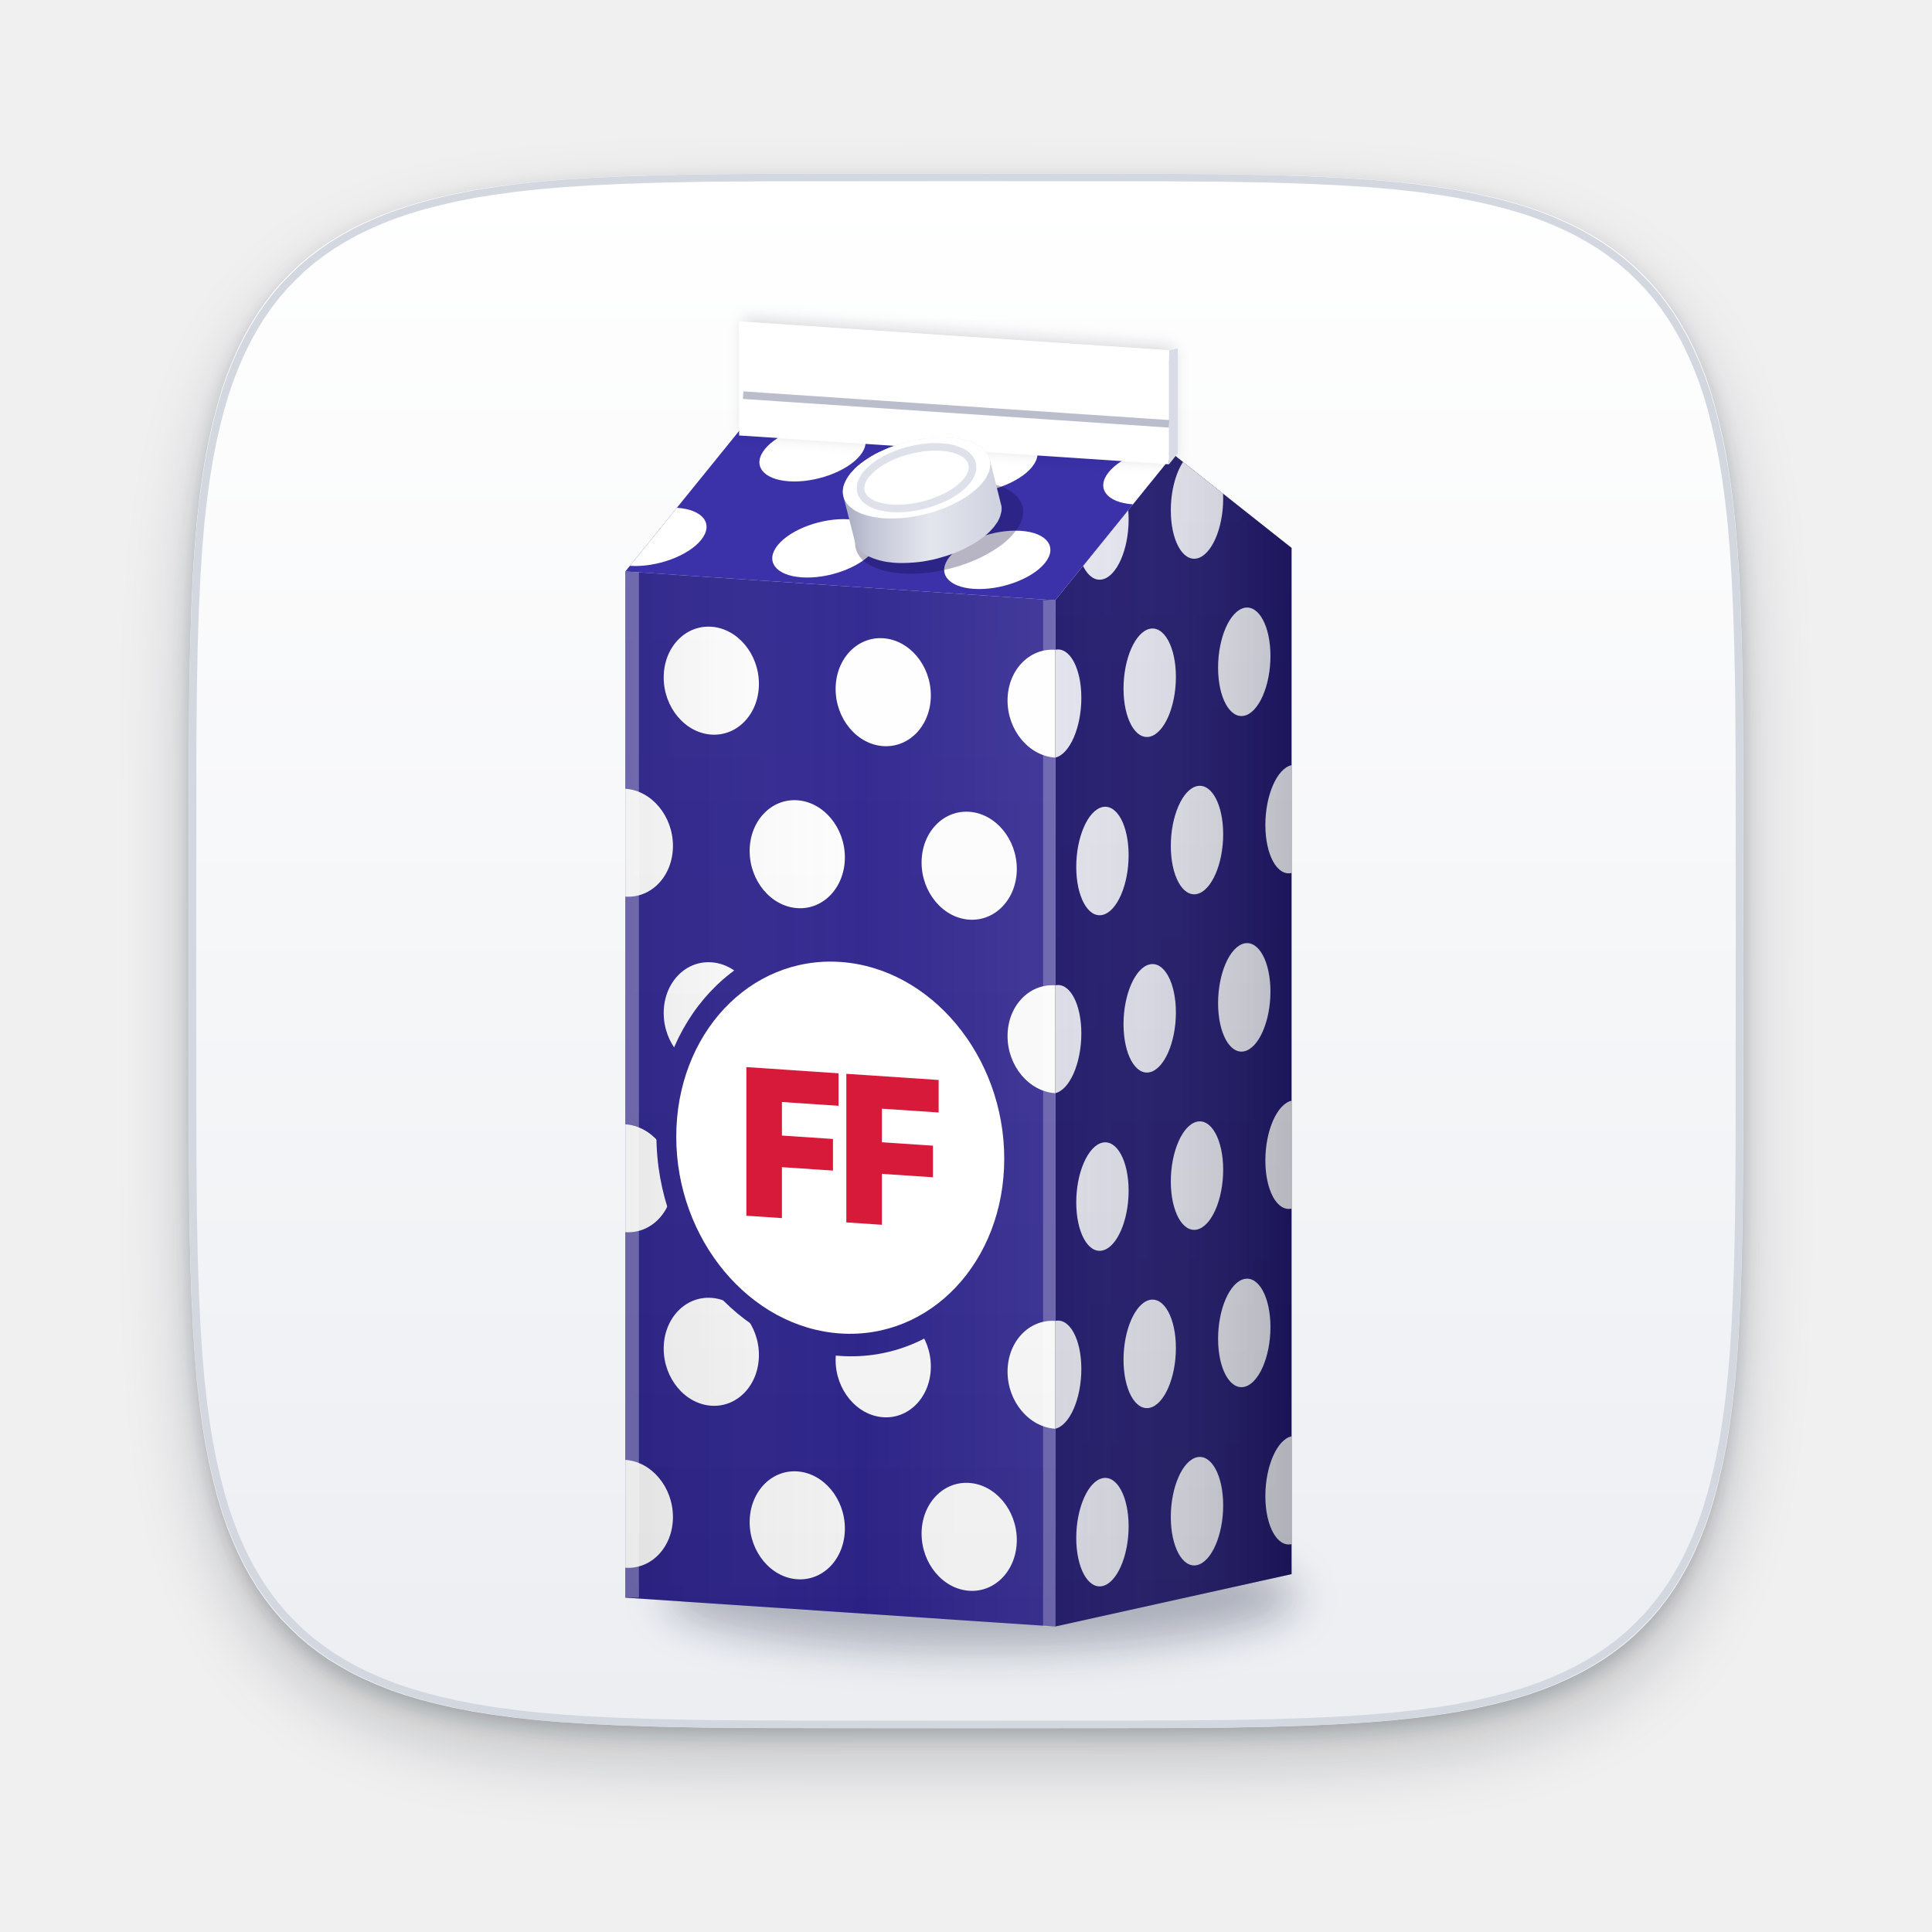
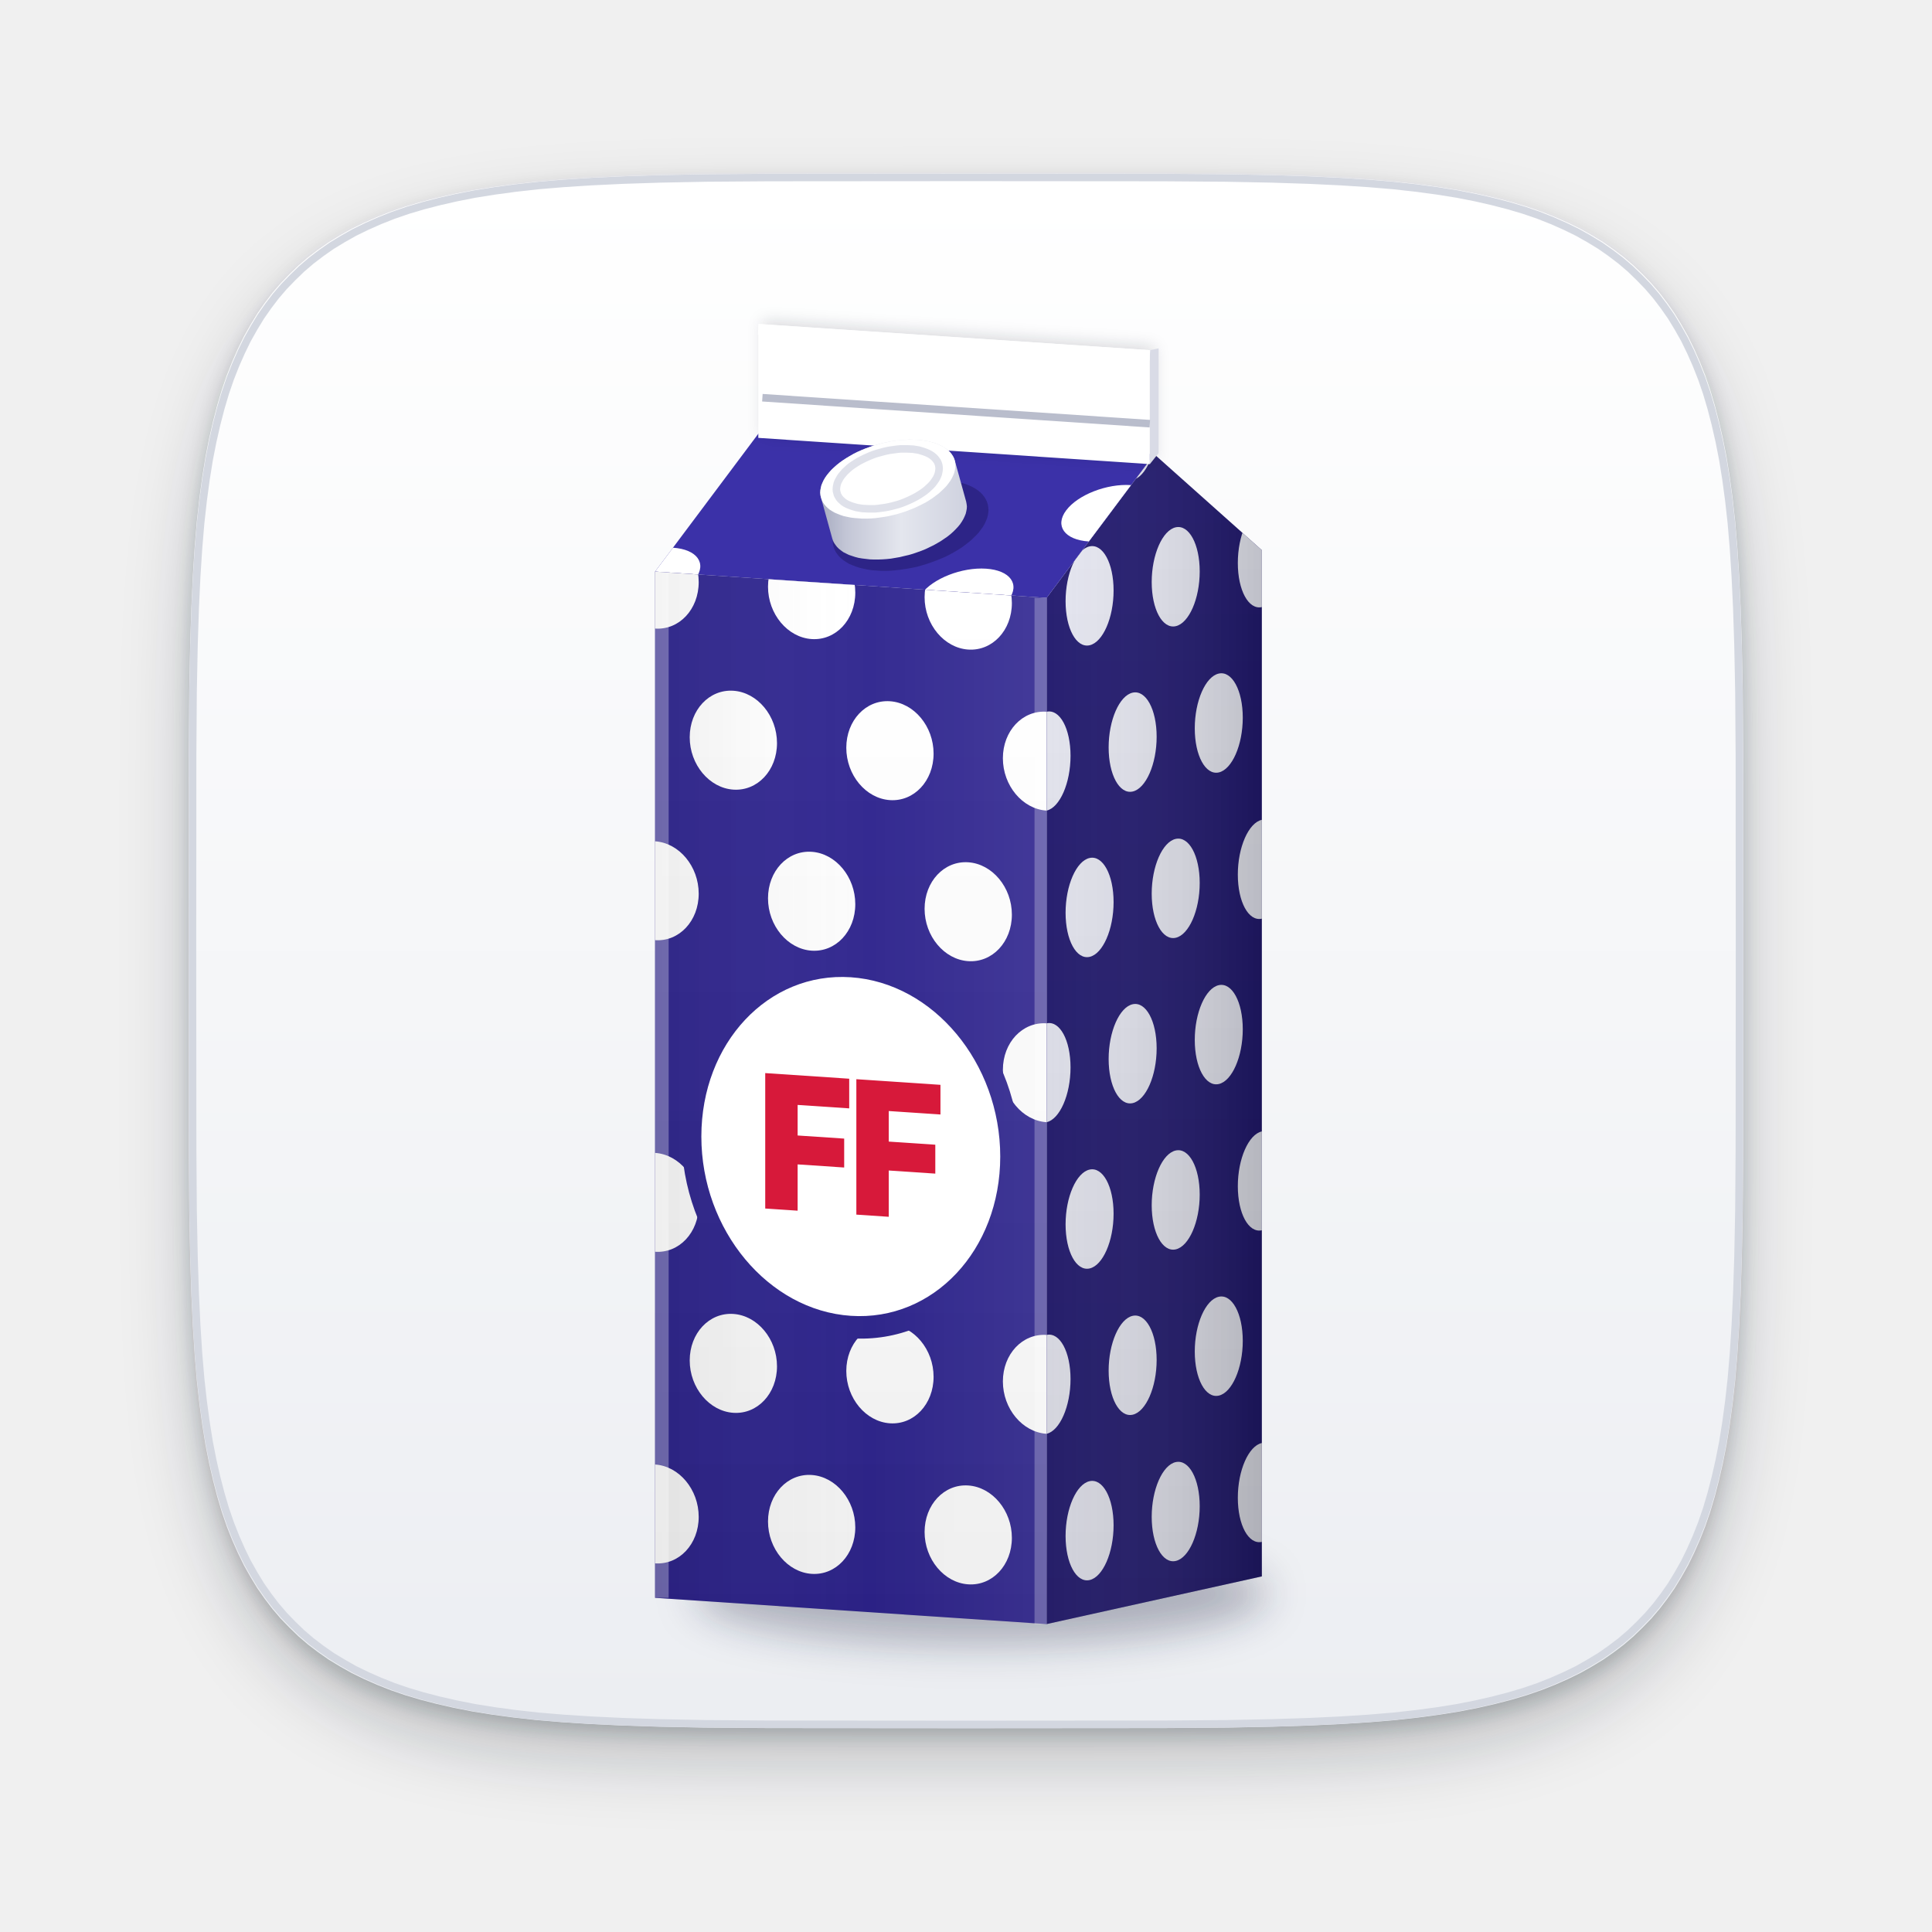
<svg xmlns="http://www.w3.org/2000/svg" viewBox="0 0 128 128" width="128" height="128">
  <defs>
    <linearGradient id="tile" x1="0" y1="0" x2="0" y2="1">
      <stop offset="0" stop-color="#ffffff" />
      <stop offset="1" stop-color="#eceef2" />
    </linearGradient>
-     <linearGradient id="sideshade" gradientUnits="userSpaceOnUse" x1="0" y1="30.1" x2="0" y2="107.76">
+     <linearGradient id="sideshade" gradientUnits="userSpaceOnUse" x1="0" y1="30.09" x2="0" y2="107.6">
      <stop offset="0" stop-color="#000" stop-opacity="0" />
      <stop offset="1" stop-color="#000" stop-opacity=".1" />
    </linearGradient>
-     <linearGradient id="frontshade" gradientUnits="userSpaceOnUse" x1="0" y1="37.86" x2="0" y2="107.76">
+     <linearGradient id="frontshade" gradientUnits="userSpaceOnUse" x1="0" y1="37.87" x2="0" y2="107.6">
      <stop offset="0" stop-color="#fff" stop-opacity=".035" />
      <stop offset="1" stop-color="#000" stop-opacity=".07" />
    </linearGradient>
-     <linearGradient id="capside" gradientUnits="userSpaceOnUse" x1="55.84" y1="0" x2="66.36" y2="0">
+     <linearGradient id="capside" gradientUnits="userSpaceOnUse" x1="54.34" y1="0" x2="64.06" y2="0">
      <stop offset="0" stop-color="#a7abc0" />
      <stop offset=".18" stop-color="#c3c6d6" />
      <stop offset=".55" stop-color="#e4e6ee" />
      <stop offset="1" stop-color="#cfd2df" />
    </linearGradient>
-     <linearGradient id="frontbulge" gradientUnits="userSpaceOnUse" x1="41.43" y1="0" x2="69.91" y2="0">
+     <linearGradient id="frontbulge" gradientUnits="userSpaceOnUse" x1="43.4" y1="0" x2="69.34" y2="0">
      <stop offset="0" stop-color="#000" stop-opacity=".06" />
      <stop offset=".55" stop-color="#fff" stop-opacity="0" />
      <stop offset="1" stop-color="#fff" stop-opacity=".07" />
    </linearGradient>
-     <linearGradient id="sidebulge" gradientUnits="userSpaceOnUse" x1="69.91" y1="0" x2="85.57" y2="0">
+     <linearGradient id="sidebulge" gradientUnits="userSpaceOnUse" x1="69.34" y1="0" x2="83.6" y2="0">
      <stop offset="0" stop-color="#fff" stop-opacity=".03" />
      <stop offset="1" stop-color="#000" stop-opacity=".16" />
    </linearGradient>
    <filter id="finsh" x="-10%" y="-40%" width="120%" height="180%">
      <feGaussianBlur stdDeviation=".5" />
    </filter>
    <filter id="tsh1" x="-20%" y="-20%" width="140%" height="150%">
      <feGaussianBlur stdDeviation="2.2" />
    </filter>
    <filter id="tsh2" x="-10%" y="-10%" width="120%" height="125%">
      <feGaussianBlur stdDeviation=".55" />
    </filter>
    <filter id="floor" x="-30%" y="-200%" width="160%" height="500%">
      <feGaussianBlur stdDeviation="1.3" />
    </filter>
    <clipPath id="frontclip">
-       <path d="M41.43 105.85 L69.91 107.76 L69.91 39.77 L41.43 37.86 Z" />
+       <path d="M43.4 105.86 L69.34 107.6 L69.34 39.61 L43.4 37.87 Z" />
    </clipPath>
    <clipPath id="sideclip">
-       <path d="M69.91 107.76 L85.57 104.29 L85.57 36.3 L77.74 30.1 L69.91 39.77 Z" />
+       <path d="M69.34 107.6 L83.6 104.44 L83.6 36.45 L76.47 30.09 L69.34 39.61 Z" />
    </clipPath>
    <clipPath id="roofclip">
-       <path d="M41.43 37.86 L69.91 39.77 L77.74 30.1 L49.26 28.19 Z" />
+       <path d="M43.4 37.87 L69.34 39.61 L76.47 30.09 L50.53 28.35 Z" />
    </clipPath>
  </defs>
  <path d="M115.5 63 L115.49 76.11 L115.46 80.3 L115.4 83.34 L115.32 85.81 L115.22 87.92 L115.1 89.79 L114.96 91.46 L114.79 92.99 L114.6 94.4 L114.39 95.71 L114.15 96.93 L113.89 98.07 L113.61 99.15 L113.31 100.16 L112.98 101.12 L112.62 102.03 L112.24 102.89 L111.84 103.71 L111.4 104.49 L110.95 105.23 L110.46 105.93 L109.95 106.6 L109.41 107.23 L108.83 107.83 L108.23 108.41 L107.6 108.95 L106.93 109.46 L106.23 109.95 L105.49 110.4 L104.71 110.84 L103.89 111.24 L103.03 111.62 L102.12 111.98 L101.16 112.31 L100.15 112.61 L99.07 112.89 L97.93 113.15 L96.71 113.39 L95.4 113.6 L93.99 113.79 L92.46 113.96 L90.79 114.1 L88.92 114.22 L86.81 114.32 L84.34 114.4 L81.3 114.46 L77.11 114.49 L64 114.5 L50.89 114.49 L46.7 114.46 L43.66 114.4 L41.19 114.32 L39.08 114.22 L37.21 114.1 L35.54 113.96 L34.01 113.79 L32.6 113.6 L31.29 113.39 L30.07 113.15 L28.93 112.89 L27.85 112.61 L26.84 112.31 L25.88 111.98 L24.97 111.62 L24.11 111.24 L23.29 110.84 L22.51 110.4 L21.77 109.95 L21.07 109.46 L20.4 108.95 L19.77 108.41 L19.17 107.83 L18.59 107.23 L18.05 106.6 L17.54 105.93 L17.05 105.23 L16.6 104.49 L16.16 103.71 L15.76 102.89 L15.38 102.03 L15.02 101.12 L14.69 100.16 L14.39 99.15 L14.11 98.07 L13.85 96.93 L13.61 95.71 L13.4 94.4 L13.21 92.99 L13.04 91.46 L12.9 89.79 L12.78 87.92 L12.68 85.81 L12.6 83.34 L12.54 80.3 L12.51 76.11 L12.5 63 L12.51 49.89 L12.54 45.7 L12.6 42.66 L12.68 40.19 L12.78 38.08 L12.9 36.21 L13.04 34.54 L13.21 33.01 L13.4 31.6 L13.61 30.29 L13.85 29.07 L14.11 27.93 L14.39 26.85 L14.69 25.84 L15.02 24.88 L15.38 23.97 L15.76 23.11 L16.16 22.29 L16.6 21.51 L17.05 20.77 L17.54 20.07 L18.05 19.4 L18.59 18.77 L19.17 18.17 L19.77 17.59 L20.4 17.05 L21.07 16.54 L21.77 16.05 L22.51 15.6 L23.29 15.16 L24.11 14.76 L24.97 14.38 L25.88 14.02 L26.84 13.69 L27.85 13.39 L28.93 13.11 L30.07 12.85 L31.29 12.61 L32.6 12.4 L34.01 12.21 L35.54 12.04 L37.21 11.9 L39.08 11.78 L41.19 11.68 L43.66 11.6 L46.7 11.54 L50.89 11.51 L64 11.5 L77.11 11.51 L81.3 11.54 L84.34 11.6 L86.81 11.68 L88.92 11.78 L90.79 11.9 L92.46 12.04 L93.99 12.21 L95.4 12.4 L96.71 12.61 L97.93 12.85 L99.07 13.11 L100.15 13.39 L101.16 13.69 L102.12 14.02 L103.03 14.38 L103.89 14.76 L104.71 15.16 L105.49 15.6 L106.23 16.05 L106.93 16.54 L107.6 17.05 L108.23 17.59 L108.83 18.17 L109.41 18.77 L109.95 19.4 L110.46 20.07 L110.95 20.77 L111.4 21.51 L111.84 22.29 L112.24 23.11 L112.62 23.97 L112.98 24.88 L113.31 25.84 L113.61 26.85 L113.89 27.93 L114.15 29.07 L114.39 30.29 L114.6 31.6 L114.79 33.01 L114.96 34.54 L115.1 36.21 L115.22 38.08 L115.32 40.19 L115.4 42.66 L115.46 45.7 L115.49 49.89 Z" fill="#0a1222" opacity=".22" transform="translate(0 2.2)" filter="url(#tsh1)" />
  <path d="M115.5 63 L115.49 76.11 L115.46 80.3 L115.4 83.34 L115.32 85.81 L115.22 87.92 L115.1 89.79 L114.96 91.46 L114.79 92.99 L114.6 94.4 L114.39 95.71 L114.15 96.93 L113.89 98.07 L113.61 99.15 L113.31 100.16 L112.98 101.12 L112.62 102.03 L112.24 102.89 L111.84 103.71 L111.4 104.49 L110.95 105.23 L110.46 105.93 L109.95 106.6 L109.41 107.23 L108.83 107.83 L108.23 108.41 L107.6 108.95 L106.93 109.46 L106.23 109.95 L105.49 110.4 L104.71 110.84 L103.89 111.24 L103.03 111.62 L102.12 111.98 L101.16 112.31 L100.15 112.61 L99.07 112.89 L97.93 113.15 L96.71 113.39 L95.4 113.6 L93.99 113.79 L92.46 113.96 L90.79 114.1 L88.92 114.22 L86.81 114.32 L84.34 114.4 L81.3 114.46 L77.11 114.49 L64 114.5 L50.89 114.49 L46.7 114.46 L43.66 114.4 L41.19 114.32 L39.08 114.22 L37.21 114.1 L35.54 113.96 L34.01 113.79 L32.6 113.6 L31.29 113.39 L30.07 113.15 L28.93 112.89 L27.85 112.61 L26.84 112.31 L25.88 111.98 L24.97 111.62 L24.11 111.24 L23.29 110.84 L22.51 110.4 L21.77 109.95 L21.07 109.46 L20.4 108.95 L19.77 108.41 L19.17 107.83 L18.59 107.23 L18.05 106.6 L17.54 105.93 L17.05 105.23 L16.6 104.49 L16.16 103.71 L15.76 102.89 L15.38 102.03 L15.02 101.12 L14.69 100.16 L14.39 99.15 L14.11 98.07 L13.85 96.93 L13.61 95.71 L13.4 94.4 L13.21 92.99 L13.04 91.46 L12.9 89.79 L12.78 87.92 L12.68 85.81 L12.6 83.34 L12.54 80.3 L12.51 76.11 L12.5 63 L12.51 49.89 L12.54 45.7 L12.6 42.66 L12.68 40.19 L12.78 38.08 L12.9 36.21 L13.04 34.54 L13.21 33.01 L13.4 31.6 L13.61 30.29 L13.85 29.07 L14.11 27.93 L14.39 26.85 L14.69 25.84 L15.02 24.88 L15.38 23.97 L15.76 23.11 L16.16 22.29 L16.6 21.51 L17.05 20.77 L17.54 20.07 L18.05 19.4 L18.59 18.77 L19.17 18.17 L19.77 17.59 L20.4 17.05 L21.07 16.54 L21.77 16.05 L22.51 15.6 L23.29 15.16 L24.11 14.76 L24.97 14.38 L25.88 14.02 L26.84 13.69 L27.85 13.39 L28.93 13.11 L30.07 12.85 L31.29 12.61 L32.6 12.4 L34.01 12.21 L35.54 12.04 L37.21 11.9 L39.08 11.78 L41.19 11.68 L43.66 11.6 L46.7 11.54 L50.89 11.51 L64 11.5 L77.11 11.51 L81.3 11.54 L84.34 11.6 L86.81 11.68 L88.92 11.78 L90.79 11.9 L92.46 12.04 L93.99 12.21 L95.4 12.4 L96.71 12.61 L97.93 12.85 L99.07 13.11 L100.15 13.39 L101.16 13.69 L102.12 14.02 L103.03 14.38 L103.89 14.76 L104.71 15.16 L105.49 15.6 L106.23 16.05 L106.93 16.54 L107.6 17.05 L108.23 17.59 L108.83 18.17 L109.41 18.77 L109.95 19.4 L110.46 20.07 L110.95 20.77 L111.4 21.51 L111.84 22.29 L112.24 23.11 L112.62 23.97 L112.98 24.88 L113.31 25.84 L113.61 26.85 L113.89 27.93 L114.15 29.07 L114.39 30.29 L114.6 31.6 L114.79 33.01 L114.96 34.54 L115.1 36.21 L115.22 38.08 L115.32 40.19 L115.4 42.66 L115.46 45.7 L115.49 49.89 Z" fill="#0a1222" opacity=".18" transform="translate(0 .5)" filter="url(#tsh2)" />
  <path d="M115.5 63 L115.49 76.11 L115.46 80.3 L115.4 83.34 L115.32 85.81 L115.22 87.92 L115.1 89.79 L114.96 91.46 L114.79 92.99 L114.6 94.4 L114.39 95.71 L114.15 96.93 L113.89 98.07 L113.61 99.15 L113.31 100.16 L112.98 101.12 L112.62 102.03 L112.24 102.89 L111.84 103.71 L111.4 104.49 L110.95 105.23 L110.46 105.93 L109.95 106.6 L109.41 107.23 L108.83 107.83 L108.23 108.41 L107.6 108.95 L106.93 109.46 L106.23 109.95 L105.49 110.4 L104.71 110.84 L103.89 111.24 L103.03 111.62 L102.12 111.98 L101.16 112.31 L100.15 112.61 L99.07 112.89 L97.93 113.15 L96.71 113.39 L95.4 113.6 L93.99 113.79 L92.46 113.96 L90.79 114.1 L88.92 114.22 L86.81 114.32 L84.34 114.4 L81.3 114.46 L77.11 114.49 L64 114.5 L50.89 114.49 L46.7 114.46 L43.66 114.4 L41.19 114.32 L39.08 114.22 L37.21 114.1 L35.54 113.96 L34.01 113.79 L32.6 113.6 L31.29 113.39 L30.07 113.15 L28.93 112.89 L27.85 112.61 L26.84 112.31 L25.88 111.98 L24.97 111.62 L24.11 111.24 L23.29 110.84 L22.51 110.4 L21.77 109.95 L21.07 109.46 L20.4 108.95 L19.77 108.41 L19.17 107.83 L18.59 107.23 L18.05 106.6 L17.54 105.93 L17.05 105.23 L16.6 104.49 L16.16 103.71 L15.76 102.89 L15.38 102.03 L15.02 101.12 L14.69 100.16 L14.39 99.15 L14.11 98.07 L13.85 96.93 L13.61 95.71 L13.4 94.4 L13.21 92.99 L13.04 91.46 L12.9 89.79 L12.78 87.92 L12.68 85.81 L12.6 83.34 L12.54 80.3 L12.51 76.11 L12.5 63 L12.51 49.89 L12.54 45.7 L12.6 42.66 L12.68 40.19 L12.78 38.08 L12.9 36.21 L13.04 34.54 L13.21 33.01 L13.4 31.6 L13.61 30.29 L13.85 29.07 L14.11 27.93 L14.39 26.85 L14.69 25.84 L15.02 24.88 L15.38 23.97 L15.76 23.11 L16.16 22.29 L16.6 21.51 L17.05 20.77 L17.54 20.07 L18.05 19.4 L18.59 18.77 L19.17 18.17 L19.77 17.59 L20.4 17.05 L21.07 16.54 L21.77 16.05 L22.51 15.6 L23.29 15.16 L24.11 14.76 L24.97 14.38 L25.88 14.02 L26.84 13.69 L27.85 13.39 L28.93 13.11 L30.07 12.85 L31.29 12.61 L32.6 12.4 L34.01 12.21 L35.54 12.04 L37.21 11.9 L39.08 11.78 L41.19 11.68 L43.66 11.6 L46.7 11.54 L50.89 11.51 L64 11.5 L77.11 11.51 L81.3 11.54 L84.34 11.6 L86.81 11.68 L88.92 11.78 L90.79 11.9 L92.46 12.04 L93.99 12.21 L95.4 12.4 L96.71 12.61 L97.93 12.85 L99.07 13.11 L100.15 13.39 L101.16 13.69 L102.12 14.02 L103.03 14.38 L103.89 14.76 L104.71 15.16 L105.49 15.6 L106.23 16.05 L106.93 16.54 L107.6 17.05 L108.23 17.59 L108.83 18.17 L109.41 18.77 L109.95 19.4 L110.46 20.07 L110.95 20.77 L111.4 21.51 L111.84 22.29 L112.24 23.11 L112.62 23.97 L112.98 24.88 L113.31 25.84 L113.61 26.85 L113.89 27.93 L114.15 29.07 L114.39 30.29 L114.6 31.6 L114.79 33.01 L114.96 34.54 L115.1 36.21 L115.22 38.08 L115.32 40.19 L115.4 42.66 L115.46 45.7 L115.49 49.89 Z" fill="url(#tile)" />
  <path d="M115.5 63 L115.49 76.11 L115.46 80.3 L115.4 83.34 L115.32 85.81 L115.22 87.92 L115.1 89.79 L114.96 91.46 L114.79 92.99 L114.6 94.4 L114.39 95.71 L114.15 96.93 L113.89 98.07 L113.61 99.15 L113.31 100.16 L112.98 101.12 L112.62 102.03 L112.24 102.89 L111.84 103.71 L111.4 104.49 L110.95 105.23 L110.46 105.93 L109.95 106.6 L109.41 107.23 L108.83 107.83 L108.23 108.41 L107.6 108.95 L106.93 109.46 L106.23 109.95 L105.49 110.4 L104.71 110.84 L103.89 111.24 L103.03 111.62 L102.12 111.98 L101.16 112.31 L100.15 112.61 L99.07 112.89 L97.93 113.15 L96.71 113.39 L95.4 113.6 L93.99 113.79 L92.46 113.96 L90.79 114.1 L88.92 114.22 L86.81 114.32 L84.34 114.4 L81.3 114.46 L77.11 114.49 L64 114.5 L50.89 114.49 L46.7 114.46 L43.66 114.4 L41.19 114.32 L39.08 114.22 L37.21 114.1 L35.54 113.96 L34.01 113.79 L32.6 113.6 L31.29 113.39 L30.07 113.15 L28.93 112.89 L27.85 112.61 L26.84 112.31 L25.88 111.98 L24.97 111.62 L24.11 111.24 L23.29 110.84 L22.51 110.4 L21.77 109.95 L21.07 109.46 L20.4 108.95 L19.77 108.41 L19.17 107.83 L18.59 107.23 L18.05 106.6 L17.54 105.93 L17.05 105.23 L16.6 104.49 L16.16 103.71 L15.76 102.89 L15.38 102.03 L15.02 101.12 L14.69 100.16 L14.39 99.15 L14.11 98.07 L13.85 96.93 L13.61 95.71 L13.4 94.4 L13.21 92.99 L13.04 91.46 L12.9 89.79 L12.78 87.92 L12.68 85.81 L12.6 83.34 L12.54 80.3 L12.51 76.11 L12.5 63 L12.51 49.89 L12.54 45.7 L12.6 42.66 L12.68 40.19 L12.78 38.08 L12.9 36.21 L13.04 34.54 L13.21 33.01 L13.4 31.6 L13.61 30.29 L13.85 29.07 L14.11 27.93 L14.39 26.85 L14.69 25.84 L15.02 24.88 L15.38 23.97 L15.76 23.11 L16.16 22.29 L16.6 21.51 L17.05 20.77 L17.54 20.07 L18.05 19.4 L18.59 18.77 L19.17 18.17 L19.77 17.59 L20.4 17.05 L21.07 16.54 L21.77 16.05 L22.51 15.6 L23.29 15.16 L24.11 14.76 L24.97 14.38 L25.88 14.02 L26.84 13.69 L27.85 13.39 L28.93 13.11 L30.07 12.85 L31.29 12.61 L32.6 12.4 L34.01 12.21 L35.54 12.04 L37.21 11.9 L39.08 11.78 L41.19 11.68 L43.66 11.6 L46.7 11.54 L50.89 11.51 L64 11.5 L77.11 11.51 L81.3 11.54 L84.34 11.6 L86.81 11.68 L88.92 11.78 L90.79 11.9 L92.46 12.04 L93.99 12.21 L95.4 12.4 L96.71 12.61 L97.93 12.85 L99.07 13.11 L100.15 13.39 L101.16 13.69 L102.12 14.02 L103.03 14.38 L103.89 14.76 L104.71 15.16 L105.49 15.6 L106.23 16.05 L106.93 16.54 L107.6 17.05 L108.23 17.59 L108.83 18.17 L109.41 18.77 L109.95 19.4 L110.46 20.07 L110.95 20.77 L111.4 21.51 L111.84 22.29 L112.24 23.11 L112.62 23.97 L112.98 24.88 L113.31 25.84 L113.61 26.85 L113.89 27.93 L114.15 29.07 L114.39 30.29 L114.6 31.6 L114.79 33.01 L114.96 34.54 L115.1 36.21 L115.22 38.08 L115.32 40.19 L115.4 42.66 L115.46 45.7 L115.49 49.89 Z" fill="none" stroke="#d3d7e0" stroke-width=".5" transform="translate(64 63) scale(.9951) translate(-64 -63)" />
-   <ellipse cx="65" cy="105.76" rx="21" ry="3.6" fill="#141a3a" opacity=".3" filter="url(#floor)" />
-   <path d="M69.91 107.76 L85.57 104.29 L85.57 36.3 L77.74 30.1 L69.91 39.77 Z" fill="#221a6f" />
+   <ellipse cx="65" cy="105.6" rx="19" ry="3.4" fill="#141a3a" opacity=".3" filter="url(#floor)" />
+   <path d="M69.34 107.6 L83.6 104.44 L83.6 36.45 L76.47 30.09 L69.34 39.61 Z" fill="#221a6f" />
  <g clip-path="url(#sideclip)">
-     <g transform="matrix(0.4819 -0.1068 0 -0.9925 54.245 111.2313)" fill="#e6e7f1">
-       <circle cx="39" cy="5.6" r="3.6" />
-       <circle cx="52" cy="5.6" r="3.6" />
-       <circle cx="65" cy="5.6" r="3.6" />
-       <circle cx="32.5" cy="16.8" r="3.6" />
-       <circle cx="45.5" cy="16.8" r="3.6" />
-       <circle cx="58.5" cy="16.8" r="3.6" />
-       <circle cx="39" cy="28" r="3.6" />
-       <circle cx="52" cy="28" r="3.6" />
-       <circle cx="65" cy="28" r="3.6" />
-       <circle cx="32.5" cy="39.2" r="3.6" />
-       <circle cx="45.5" cy="39.2" r="3.6" />
-       <circle cx="58.5" cy="39.2" r="3.6" />
-       <circle cx="39" cy="50.4" r="3.6" />
-       <circle cx="52" cy="50.4" r="3.6" />
-       <circle cx="65" cy="50.4" r="3.6" />
-       <circle cx="32.5" cy="61.6" r="3.6" />
-       <circle cx="45.5" cy="61.6" r="3.6" />
-       <circle cx="58.5" cy="61.6" r="3.6" />
-       <circle cx="39" cy="72.8" r="3.6" />
-       <circle cx="52" cy="72.8" r="3.6" />
-       <circle cx="65" cy="72.8" r="3.6" />
+     <g transform="matrix(0.4819 -0.1068 0 -0.9925 55.0708 110.759)" fill="#e6e7f1">
+       <circle cx="35.52" cy="5.6" r="3.3" />
+       <circle cx="47.36" cy="5.6" r="3.3" />
+       <circle cx="59.2" cy="5.6" r="3.3" />
+       <circle cx="29.6" cy="16" r="3.3" />
+       <circle cx="41.44" cy="16" r="3.3" />
+       <circle cx="53.28" cy="16" r="3.3" />
+       <circle cx="35.52" cy="26.4" r="3.3" />
+       <circle cx="47.36" cy="26.4" r="3.3" />
+       <circle cx="59.2" cy="26.4" r="3.3" />
+       <circle cx="29.6" cy="36.8" r="3.3" />
+       <circle cx="41.44" cy="36.8" r="3.3" />
+       <circle cx="53.28" cy="36.8" r="3.3" />
+       <circle cx="35.52" cy="47.2" r="3.3" />
+       <circle cx="47.36" cy="47.2" r="3.3" />
+       <circle cx="59.2" cy="47.2" r="3.3" />
+       <circle cx="29.6" cy="57.6" r="3.3" />
+       <circle cx="41.44" cy="57.6" r="3.3" />
+       <circle cx="53.28" cy="57.6" r="3.3" />
+       <circle cx="35.52" cy="68" r="3.3" />
+       <circle cx="47.36" cy="68" r="3.3" />
+       <circle cx="59.2" cy="68" r="3.3" />
+       <circle cx="29.6" cy="78.4" r="3.3" />
+       <circle cx="41.44" cy="78.4" r="3.3" />
+       <circle cx="53.28" cy="78.4" r="3.3" />
    </g>
-     <path d="M69.91 107.76 L85.57 104.29 L85.57 36.3 L77.74 30.1 L69.91 39.77 Z" fill="url(#sideshade)" />
-     <path d="M69.91 107.76 L85.57 104.29 L85.57 36.3 L77.74 30.1 L69.91 39.77 Z" fill="url(#sidebulge)" />
+     <path d="M69.34 107.6 L83.6 104.44 L83.6 36.45 L76.47 30.09 L69.34 39.61 Z" fill="url(#sideshade)" />
+     <path d="M69.34 107.6 L83.6 104.44 L83.6 36.45 L76.47 30.09 L69.34 39.61 Z" fill="url(#sidebulge)" />
  </g>
-   <path d="M41.43 37.86 L69.91 39.77 L77.74 30.1 L49.26 28.19 Z" fill="#3b31a8" />
+   <path d="M43.4 37.87 L69.34 39.61 L76.47 30.09 L50.53 28.35 Z" fill="#3b31a8" />
  <g clip-path="url(#roofclip)">
-     <g transform="matrix(0.8762 0.0587 0.4324 -0.5342 11.8134 74.455)" fill="#ffffff">
-       <circle cx="0" cy="72.8" r="3.6" />
-       <circle cx="13" cy="72.8" r="3.6" />
-       <circle cx="26" cy="72.8" r="3.6" />
-       <circle cx="6.5" cy="84" r="3.6" />
-       <circle cx="19.5" cy="84" r="3.6" />
-       <circle cx="32.5" cy="84" r="3.6" />
+     <g transform="matrix(0.8762 0.0587 0.4239 -0.5659 14.3592 76.6353)" fill="#ffffff">
+       <circle cx="0" cy="68" r="3.3" />
+       <circle cx="23.68" cy="68" r="3.3" />
+       <circle cx="29.6" cy="78.4" r="3.3" />
    </g>
  </g>
-   <path d="M41.43 105.85 L69.91 107.76 L69.91 39.77 L41.43 37.86 Z" fill="#2e248f" />
+   <path d="M43.4 105.86 L69.34 107.6 L69.34 39.61 L43.4 37.87 Z" fill="#2e248f" />
  <g clip-path="url(#frontclip)">
-     <g transform="matrix(0.8762 0.0587 0 -0.9925 41.4303 105.852)" fill="#ffffff">
-       <circle cx="0" cy="5.6" r="3.6" />
-       <circle cx="13" cy="5.6" r="3.6" />
-       <circle cx="26" cy="5.6" r="3.6" />
-       <circle cx="6.5" cy="16.8" r="3.6" />
-       <circle cx="19.5" cy="16.8" r="3.6" />
-       <circle cx="32.5" cy="16.8" r="3.6" />
-       <circle cx="0" cy="28" r="3.6" />
-       <circle cx="13" cy="28" r="3.6" />
-       <circle cx="26" cy="28" r="3.6" />
-       <circle cx="6.5" cy="39.2" r="3.6" />
-       <circle cx="19.5" cy="39.2" r="3.6" />
-       <circle cx="32.5" cy="39.2" r="3.6" />
-       <circle cx="0" cy="50.4" r="3.6" />
-       <circle cx="13" cy="50.4" r="3.6" />
-       <circle cx="26" cy="50.4" r="3.6" />
-       <circle cx="6.5" cy="61.6" r="3.6" />
-       <circle cx="19.5" cy="61.6" r="3.6" />
-       <circle cx="32.5" cy="61.6" r="3.6" />
+     <g transform="matrix(0.8762 0.0587 0 -0.9925 43.3996 105.8598)" fill="#ffffff">
+       <circle cx="0" cy="5.6" r="3.3" />
+       <circle cx="11.84" cy="5.6" r="3.3" />
+       <circle cx="23.68" cy="5.6" r="3.3" />
+       <circle cx="5.92" cy="16" r="3.3" />
+       <circle cx="17.76" cy="16" r="3.3" />
+       <circle cx="29.6" cy="16" r="3.3" />
+       <circle cx="0" cy="26.4" r="3.3" />
+       <circle cx="11.84" cy="26.4" r="3.3" />
+       <circle cx="17.76" cy="36.8" r="3.3" />
+       <circle cx="29.6" cy="36.8" r="3.3" />
+       <circle cx="0" cy="47.2" r="3.3" />
+       <circle cx="11.84" cy="47.2" r="3.3" />
+       <circle cx="23.68" cy="47.2" r="3.3" />
+       <circle cx="5.92" cy="57.6" r="3.3" />
+       <circle cx="17.76" cy="57.6" r="3.3" />
+       <circle cx="29.6" cy="57.6" r="3.3" />
+       <circle cx="0" cy="68" r="3.3" />
+       <circle cx="11.84" cy="68" r="3.3" />
+       <circle cx="23.68" cy="68" r="3.3" />
    </g>
-     <circle transform="matrix(0.8762 0.0587 0 -0.9925 41.4303 105.852)" cx="16.25" cy="31" r="13.9" fill="#2e248f" />
-     <path d="M41.43 105.85 L69.91 107.76 L69.91 39.77 L41.43 37.86 Z" fill="url(#frontshade)" />
-     <path d="M41.43 105.85 L69.91 107.76 L69.91 39.77 L41.43 37.86 Z" fill="url(#frontbulge)" />
-     <path d="M41.88 37.86 L41.88 105.85" stroke="#ffffff" stroke-width=".9" opacity=".3" />
+     <circle transform="matrix(0.8762 0.0587 0 -0.9925 43.3996 105.8598)" cx="14.8" cy="31" r="12.8" fill="#2e248f" />
+     <path d="M43.4 105.86 L69.34 107.6 L69.34 39.61 L43.4 37.87 Z" fill="url(#frontshade)" />
+     <path d="M43.4 105.86 L69.34 107.6 L69.34 39.61 L43.4 37.87 Z" fill="url(#frontbulge)" />
+     <path d="M43.85 37.87 L43.85 105.86" stroke="#ffffff" stroke-width=".9" opacity=".3" />
  </g>
-   <circle transform="matrix(0.8762 0.0587 0 -0.9925 41.4303 105.852)" cx="16.25" cy="31" r="12.4" fill="#ffffff" />
-   <path transform="matrix(0.8762 0.0587 0 -0.9925 41.4303 105.852)" d="M9.15 26.04 L9.15 35.96 L16.12 35.96 L16.12 33.79 L11.84 33.79 L11.84 31.55 L15.7 31.55 L15.7 29.44 L11.84 29.44 L11.84 26.04 Z M16.71 26.04 L16.71 35.96 L23.69 35.96 L23.69 33.79 L19.4 33.79 L19.4 31.55 L23.26 31.55 L23.26 29.44 L19.4 29.44 L19.4 26.04 Z" fill="#d7193a" />
-   <path d="M69.51 39.77 L69.51 107.76" stroke="#fff" stroke-width=".8" opacity=".25" />
-   <path d="M48.97 28.85 L77.45 30.76 L77.45 23.21 L48.97 21.3 Z" fill="#0a1222" opacity=".16" transform="translate(.3 -.2)" filter="url(#finsh)" />
-   <path d="M48.97 28.85 L77.45 30.76 L77.45 23.21 L48.97 21.3 Z" fill="#ffffff" />
-   <path d="M77.45 30.76 L78.03 30.03 L78.03 23.08 L77.45 23.21 Z" fill="#d9dbe6" />
-   <path d="M48.97 21.65 L77.45 23.56" stroke="#ffffff" stroke-width=".7" />
-   <path d="M49.24 26.18 L77.45 28.08" stroke="#b9bdcc" stroke-width=".5" />
-   <path d="M67.21 35.28 L67.04 35.48 L66.85 35.68 L66.64 35.87 L66.41 36.06 L66.16 36.24 L65.89 36.42 L65.61 36.59 L65.31 36.76 L65 36.92 L64.68 37.07 L64.35 37.21 L64.01 37.34 L63.66 37.46 L63.3 37.57 L62.94 37.67 L62.58 37.75 L62.22 37.83 L61.85 37.89 L61.49 37.94 L61.13 37.98 L60.78 38 L60.43 38.01 L60.09 38.01 L59.75 37.99 L59.43 37.96 L59.12 37.92 L58.83 37.87 L58.55 37.8 L58.28 37.72 L58.03 37.63 L57.8 37.53 L57.59 37.42 L57.39 37.29 L57.22 37.16 L57.07 37.02 L56.94 36.86 L56.84 36.7 L56.76 36.54 L56.7 36.36 L56.66 36.18 L56.65 35.99 L56.66 35.8 L56.7 35.61 L56.76 35.41 L56.84 35.21 L56.95 35.01 L57.07 34.81 L57.22 34.61 L57.4 34.41 L57.59 34.22 L57.8 34.03 L58.03 33.84 L58.28 33.65 L58.55 33.47 L58.83 33.3 L59.13 33.14 L59.44 32.98 L59.76 32.83 L60.09 32.69 L60.43 32.56 L60.78 32.44 L61.13 32.33 L61.49 32.23 L61.86 32.14 L62.22 32.07 L62.58 32.01 L62.95 31.96 L63.31 31.92 L63.66 31.9 L64.01 31.88 L64.35 31.89 L64.68 31.9 L65 31.93 L65.31 31.97 L65.61 32.03 L65.89 32.09 L66.16 32.17 L66.41 32.26 L66.64 32.36 L66.85 32.48 L67.04 32.6 L67.21 32.74 L67.36 32.88 L67.49 33.03 L67.6 33.19 L67.68 33.36 L67.74 33.53 L67.78 33.71 L67.79 33.9 L67.78 34.09 L67.74 34.29 L67.68 34.48 L67.6 34.68 L67.49 34.88 L67.36 35.08 Z" fill="#0d0838" opacity=".3" />
-   <path d="M55.84 32.58 L55.85 32.41 L55.88 32.24 L55.94 32.07 L56.01 31.9 L56.1 31.72 L56.21 31.55 L56.34 31.37 L56.5 31.2 L56.66 31.02 L56.85 30.86 L57.05 30.69 L57.27 30.53 L57.51 30.37 L57.75 30.22 L58.01 30.07 L58.28 29.94 L58.57 29.8 L58.86 29.68 L59.16 29.57 L59.46 29.46 L59.77 29.37 L60.09 29.28 L60.41 29.2 L60.73 29.14 L61.05 29.08 L61.37 29.04 L61.68 29.01 L61.99 28.99 L62.3 28.98 L62.6 28.98 L62.89 28.99 L63.17 29.02 L63.44 29.05 L63.7 29.1 L63.95 29.16 L64.18 29.23 L64.4 29.31 L64.6 29.4 L64.79 29.5 L64.96 29.61 L65.11 29.72 L65.24 29.85 L65.35 29.98 L65.44 30.12 L65.52 30.27 L65.57 30.42 L66.31 33.38 L66.35 33.53 L66.36 33.7 L66.35 33.87 L66.31 34.03 L66.26 34.21 L66.19 34.38 L66.1 34.56 L65.98 34.73 L65.85 34.91 L65.7 35.08 L65.53 35.26 L65.35 35.42 L65.14 35.59 L64.92 35.75 L64.69 35.91 L64.44 36.06 L64.18 36.2 L63.91 36.34 L63.63 36.48 L63.34 36.6 L63.04 36.71 L62.73 36.82 L62.42 36.91 L62.11 37 L61.79 37.08 L61.47 37.14 L61.15 37.2 L60.83 37.24 L60.52 37.27 L60.2 37.29 L59.9 37.3 L59.6 37.3 L59.31 37.29 L59.03 37.26 L58.76 37.23 L58.5 37.18 L58.25 37.12 L58.02 37.05 L57.8 36.97 L57.59 36.88 L57.41 36.78 L57.24 36.67 L57.09 36.56 L56.96 36.43 L56.84 36.3 L56.75 36.16 L56.68 36.01 L56.63 35.85 L55.88 32.9 L55.85 32.74 Z" fill="url(#capside)" />
-   <path d="M65.11 31.96 L64.96 32.13 L64.79 32.3 L64.6 32.47 L64.4 32.64 L64.18 32.8 L63.95 32.96 L63.7 33.11 L63.44 33.25 L63.17 33.39 L62.89 33.52 L62.59 33.65 L62.3 33.76 L61.99 33.87 L61.68 33.96 L61.36 34.05 L61.04 34.12 L60.72 34.19 L60.41 34.24 L60.09 34.29 L59.77 34.32 L59.46 34.34 L59.15 34.35 L58.86 34.35 L58.56 34.34 L58.28 34.31 L58.01 34.27 L57.75 34.23 L57.5 34.17 L57.27 34.1 L57.05 34.02 L56.85 33.93 L56.66 33.83 L56.49 33.72 L56.34 33.6 L56.21 33.48 L56.1 33.35 L56.01 33.2 L55.93 33.06 L55.88 32.9 L55.85 32.75 L55.84 32.58 L55.85 32.41 L55.88 32.24 L55.93 32.07 L56.01 31.9 L56.1 31.72 L56.21 31.55 L56.34 31.37 L56.5 31.2 L56.66 31.02 L56.85 30.85 L57.05 30.69 L57.27 30.53 L57.51 30.37 L57.75 30.22 L58.01 30.07 L58.28 29.94 L58.57 29.81 L58.86 29.68 L59.16 29.57 L59.46 29.46 L59.77 29.37 L60.09 29.28 L60.41 29.2 L60.73 29.14 L61.05 29.08 L61.36 29.04 L61.68 29.01 L61.99 28.99 L62.3 28.98 L62.6 28.98 L62.89 28.99 L63.17 29.02 L63.44 29.05 L63.7 29.1 L63.95 29.16 L64.18 29.23 L64.4 29.31 L64.6 29.4 L64.79 29.5 L64.96 29.61 L65.11 29.72 L65.24 29.85 L65.35 29.98 L65.45 30.12 L65.52 30.27 L65.57 30.42 L65.6 30.58 L65.61 30.75 L65.6 30.91 L65.57 31.08 L65.52 31.26 L65.44 31.43 L65.35 31.61 L65.24 31.78 Z" fill="#ffffff" />
-   <path d="M64.05 31.87 L63.94 32 L63.81 32.13 L63.67 32.26 L63.51 32.39 L63.35 32.51 L63.17 32.63 L62.98 32.75 L62.78 32.86 L62.58 32.96 L62.36 33.06 L62.14 33.15 L61.91 33.24 L61.68 33.32 L61.45 33.39 L61.21 33.46 L60.96 33.52 L60.72 33.57 L60.48 33.61 L60.24 33.64 L60 33.67 L59.76 33.68 L59.53 33.69 L59.3 33.69 L59.08 33.68 L58.86 33.66 L58.66 33.63 L58.46 33.59 L58.27 33.55 L58.1 33.5 L57.93 33.44 L57.78 33.37 L57.63 33.29 L57.51 33.21 L57.39 33.12 L57.29 33.03 L57.21 32.92 L57.14 32.82 L57.08 32.71 L57.04 32.59 L57.02 32.47 L57.01 32.34 L57.02 32.22 L57.04 32.09 L57.08 31.96 L57.14 31.82 L57.21 31.69 L57.29 31.56 L57.39 31.42 L57.51 31.29 L57.64 31.16 L57.78 31.03 L57.93 30.91 L58.1 30.78 L58.27 30.66 L58.46 30.55 L58.66 30.44 L58.87 30.33 L59.08 30.23 L59.3 30.14 L59.53 30.05 L59.76 29.97 L60 29.9 L60.24 29.84 L60.48 29.78 L60.72 29.73 L60.97 29.69 L61.21 29.65 L61.45 29.63 L61.68 29.61 L61.92 29.61 L62.14 29.61 L62.36 29.62 L62.58 29.64 L62.79 29.66 L62.98 29.7 L63.17 29.74 L63.35 29.8 L63.51 29.86 L63.67 29.93 L63.81 30 L63.94 30.08 L64.05 30.17 L64.15 30.27 L64.24 30.37 L64.31 30.48 L64.36 30.59 L64.4 30.7 L64.43 30.83 L64.43 30.95 L64.43 31.08 L64.4 31.21 L64.36 31.34 L64.31 31.47 L64.24 31.6 L64.15 31.74 Z" fill="none" stroke="#dfe1ea" stroke-width=".5" />
+   <circle transform="matrix(0.8762 0.0587 0 -0.9925 43.3996 105.8598)" cx="14.8" cy="31" r="11.3" fill="#ffffff" />
+   <path transform="matrix(0.8762 0.0587 0 -0.9925 43.3996 105.8598)" d="M8.33 26.48 L8.33 35.52 L14.68 35.52 L14.68 33.54 L10.78 33.54 L10.78 31.5 L14.3 31.5 L14.3 29.57 L10.78 29.57 L10.78 26.48 Z M15.22 26.48 L15.22 35.52 L21.58 35.52 L21.58 33.54 L17.67 33.54 L17.67 31.5 L21.19 31.5 L21.19 29.57 L17.67 29.57 L17.67 26.48 Z" fill="#d7193a" />
+   <path d="M68.94 39.61 L68.94 107.6" stroke="#fff" stroke-width=".8" opacity=".25" />
+   <path d="M50.24 29.01 L76.18 30.75 L76.18 23.2 L50.24 21.47 Z" fill="#0a1222" opacity=".16" transform="translate(.3 -.2)" filter="url(#finsh)" />
+   <path d="M50.24 29.01 L76.18 30.75 L76.18 23.2 L50.24 21.47 Z" fill="#ffffff" />
+   <path d="M76.18 30.75 L76.76 30.02 L76.76 23.08 L76.18 23.2 Z" fill="#d9dbe6" />
+   <path d="M50.24 21.81 L76.18 23.55" stroke="#ffffff" stroke-width=".7" />
+   <path d="M50.51 26.35 L76.18 28.07" stroke="#b9bdcc" stroke-width=".5" />
+   <path d="M64.97 35.11 L64.82 35.31 L64.64 35.5 L64.45 35.69 L64.23 35.88 L64 36.06 L63.76 36.24 L63.5 36.41 L63.23 36.57 L62.94 36.73 L62.65 36.88 L62.34 37.01 L62.02 37.14 L61.7 37.26 L61.37 37.37 L61.04 37.47 L60.71 37.56 L60.37 37.63 L60.03 37.69 L59.69 37.74 L59.36 37.78 L59.03 37.81 L58.71 37.82 L58.39 37.82 L58.08 37.8 L57.78 37.78 L57.5 37.74 L57.22 37.68 L56.96 37.62 L56.71 37.54 L56.48 37.45 L56.26 37.36 L56.06 37.24 L55.88 37.12 L55.72 36.99 L55.58 36.85 L55.46 36.7 L55.36 36.55 L55.28 36.38 L55.22 36.21 L55.18 36.03 L55.17 35.85 L55.18 35.66 L55.21 35.47 L55.26 35.28 L55.34 35.08 L55.43 34.89 L55.55 34.69 L55.69 34.49 L55.84 34.3 L56.02 34.1 L56.21 33.91 L56.42 33.73 L56.65 33.54 L56.9 33.37 L57.16 33.2 L57.43 33.03 L57.72 32.88 L58.01 32.73 L58.32 32.59 L58.63 32.46 L58.96 32.34 L59.28 32.23 L59.62 32.14 L59.95 32.05 L60.29 31.98 L60.63 31.91 L60.96 31.86 L61.3 31.83 L61.63 31.8 L61.95 31.79 L62.27 31.79 L62.58 31.8 L62.87 31.83 L63.16 31.87 L63.44 31.92 L63.7 31.99 L63.95 32.06 L64.18 32.15 L64.4 32.25 L64.6 32.36 L64.78 32.48 L64.94 32.61 L65.08 32.75 L65.2 32.9 L65.3 33.06 L65.38 33.22 L65.44 33.4 L65.47 33.57 L65.49 33.76 L65.48 33.94 L65.45 34.13 L65.4 34.33 L65.32 34.52 L65.23 34.72 L65.11 34.92 Z" fill="#0d0838" opacity=".3" />
+   <path d="M54.34 32.65 L54.35 32.49 L54.38 32.32 L54.42 32.15 L54.49 31.98 L54.57 31.81 L54.67 31.64 L54.79 31.47 L54.93 31.3 L55.08 31.13 L55.25 30.97 L55.43 30.81 L55.63 30.65 L55.84 30.5 L56.07 30.35 L56.3 30.21 L56.55 30.07 L56.81 29.94 L57.08 29.82 L57.35 29.71 L57.63 29.61 L57.91 29.51 L58.2 29.43 L58.49 29.35 L58.79 29.29 L59.08 29.23 L59.37 29.19 L59.66 29.16 L59.95 29.14 L60.23 29.12 L60.5 29.13 L60.77 29.14 L61.03 29.16 L61.28 29.2 L61.52 29.24 L61.75 29.3 L61.96 29.36 L62.16 29.44 L62.35 29.53 L62.52 29.62 L62.68 29.73 L62.82 29.84 L62.95 29.96 L63.05 30.09 L63.14 30.23 L63.21 30.37 L63.26 30.52 L64.01 33.23 L64.04 33.39 L64.06 33.55 L64.05 33.71 L64.02 33.87 L63.98 34.04 L63.91 34.21 L63.83 34.38 L63.73 34.55 L63.61 34.73 L63.47 34.9 L63.32 35.06 L63.15 35.23 L62.97 35.39 L62.77 35.55 L62.55 35.7 L62.33 35.85 L62.09 35.99 L61.84 36.13 L61.59 36.25 L61.32 36.38 L61.05 36.49 L60.77 36.59 L60.48 36.69 L60.2 36.77 L59.9 36.84 L59.61 36.91 L59.32 36.96 L59.03 37.01 L58.74 37.04 L58.45 37.06 L58.17 37.07 L57.9 37.07 L57.63 37.06 L57.37 37.03 L57.12 37 L56.88 36.96 L56.65 36.9 L56.44 36.83 L56.23 36.76 L56.05 36.67 L55.87 36.58 L55.72 36.47 L55.58 36.36 L55.45 36.23 L55.35 36.1 L55.26 35.97 L55.19 35.83 L55.14 35.68 L54.39 32.96 L54.35 32.81 Z" fill="url(#capside)" />
+   <path d="M62.85 32.01 L62.72 32.18 L62.56 32.35 L62.39 32.51 L62.21 32.68 L62.01 32.83 L61.8 32.99 L61.57 33.14 L61.34 33.28 L61.09 33.41 L60.83 33.54 L60.57 33.66 L60.29 33.77 L60.01 33.88 L59.73 33.97 L59.44 34.06 L59.15 34.13 L58.85 34.2 L58.56 34.25 L58.27 34.29 L57.98 34.33 L57.69 34.35 L57.41 34.36 L57.14 34.36 L56.87 34.34 L56.61 34.32 L56.36 34.29 L56.12 34.24 L55.89 34.19 L55.68 34.12 L55.48 34.04 L55.29 33.96 L55.12 33.86 L54.96 33.76 L54.82 33.64 L54.7 33.52 L54.59 33.39 L54.5 33.25 L54.44 33.11 L54.39 32.96 L54.36 32.81 L54.34 32.65 L54.35 32.49 L54.38 32.32 L54.42 32.15 L54.49 31.98 L54.57 31.81 L54.67 31.64 L54.79 31.47 L54.93 31.3 L55.08 31.13 L55.25 30.97 L55.43 30.81 L55.63 30.65 L55.84 30.5 L56.07 30.35 L56.31 30.21 L56.55 30.07 L56.81 29.94 L57.08 29.82 L57.35 29.71 L57.63 29.61 L57.91 29.51 L58.2 29.43 L58.49 29.35 L58.79 29.29 L59.08 29.23 L59.37 29.19 L59.66 29.16 L59.95 29.14 L60.23 29.13 L60.5 29.13 L60.77 29.14 L61.03 29.16 L61.28 29.2 L61.52 29.24 L61.75 29.3 L61.96 29.36 L62.17 29.44 L62.35 29.53 L62.53 29.62 L62.68 29.73 L62.82 29.84 L62.94 29.96 L63.05 30.09 L63.14 30.23 L63.21 30.37 L63.26 30.52 L63.29 30.67 L63.3 30.83 L63.29 30.99 L63.26 31.16 L63.22 31.33 L63.15 31.5 L63.07 31.67 L62.97 31.84 Z" fill="#ffffff" />
+   <path d="M61.88 31.93 L61.78 32.06 L61.66 32.19 L61.53 32.31 L61.39 32.44 L61.24 32.56 L61.08 32.67 L60.91 32.78 L60.73 32.89 L60.54 32.99 L60.34 33.09 L60.14 33.18 L59.93 33.27 L59.72 33.35 L59.51 33.42 L59.29 33.48 L59.06 33.54 L58.84 33.59 L58.62 33.63 L58.4 33.66 L58.18 33.69 L57.96 33.71 L57.75 33.71 L57.54 33.71 L57.33 33.7 L57.14 33.69 L56.95 33.66 L56.77 33.63 L56.59 33.58 L56.43 33.53 L56.27 33.47 L56.13 33.41 L56 33.34 L55.88 33.26 L55.78 33.17 L55.68 33.08 L55.6 32.98 L55.54 32.88 L55.48 32.77 L55.45 32.65 L55.42 32.54 L55.41 32.42 L55.42 32.29 L55.44 32.17 L55.47 32.04 L55.52 31.91 L55.59 31.78 L55.66 31.65 L55.75 31.52 L55.86 31.39 L55.97 31.26 L56.1 31.14 L56.24 31.01 L56.39 30.89 L56.55 30.78 L56.72 30.67 L56.9 30.56 L57.09 30.46 L57.29 30.36 L57.49 30.27 L57.7 30.18 L57.91 30.1 L58.13 30.03 L58.35 29.97 L58.57 29.91 L58.79 29.86 L59.01 29.82 L59.24 29.79 L59.46 29.76 L59.67 29.74 L59.89 29.74 L60.09 29.74 L60.3 29.75 L60.5 29.76 L60.69 29.79 L60.87 29.82 L61.04 29.87 L61.2 29.92 L61.36 29.98 L61.5 30.04 L61.63 30.11 L61.75 30.19 L61.86 30.28 L61.95 30.37 L62.03 30.47 L62.1 30.57 L62.15 30.68 L62.19 30.8 L62.21 30.91 L62.22 31.03 L62.21 31.16 L62.19 31.28 L62.16 31.41 L62.11 31.54 L62.05 31.67 L61.97 31.8 Z" fill="none" stroke="#dfe1ea" stroke-width=".5" />
</svg>
